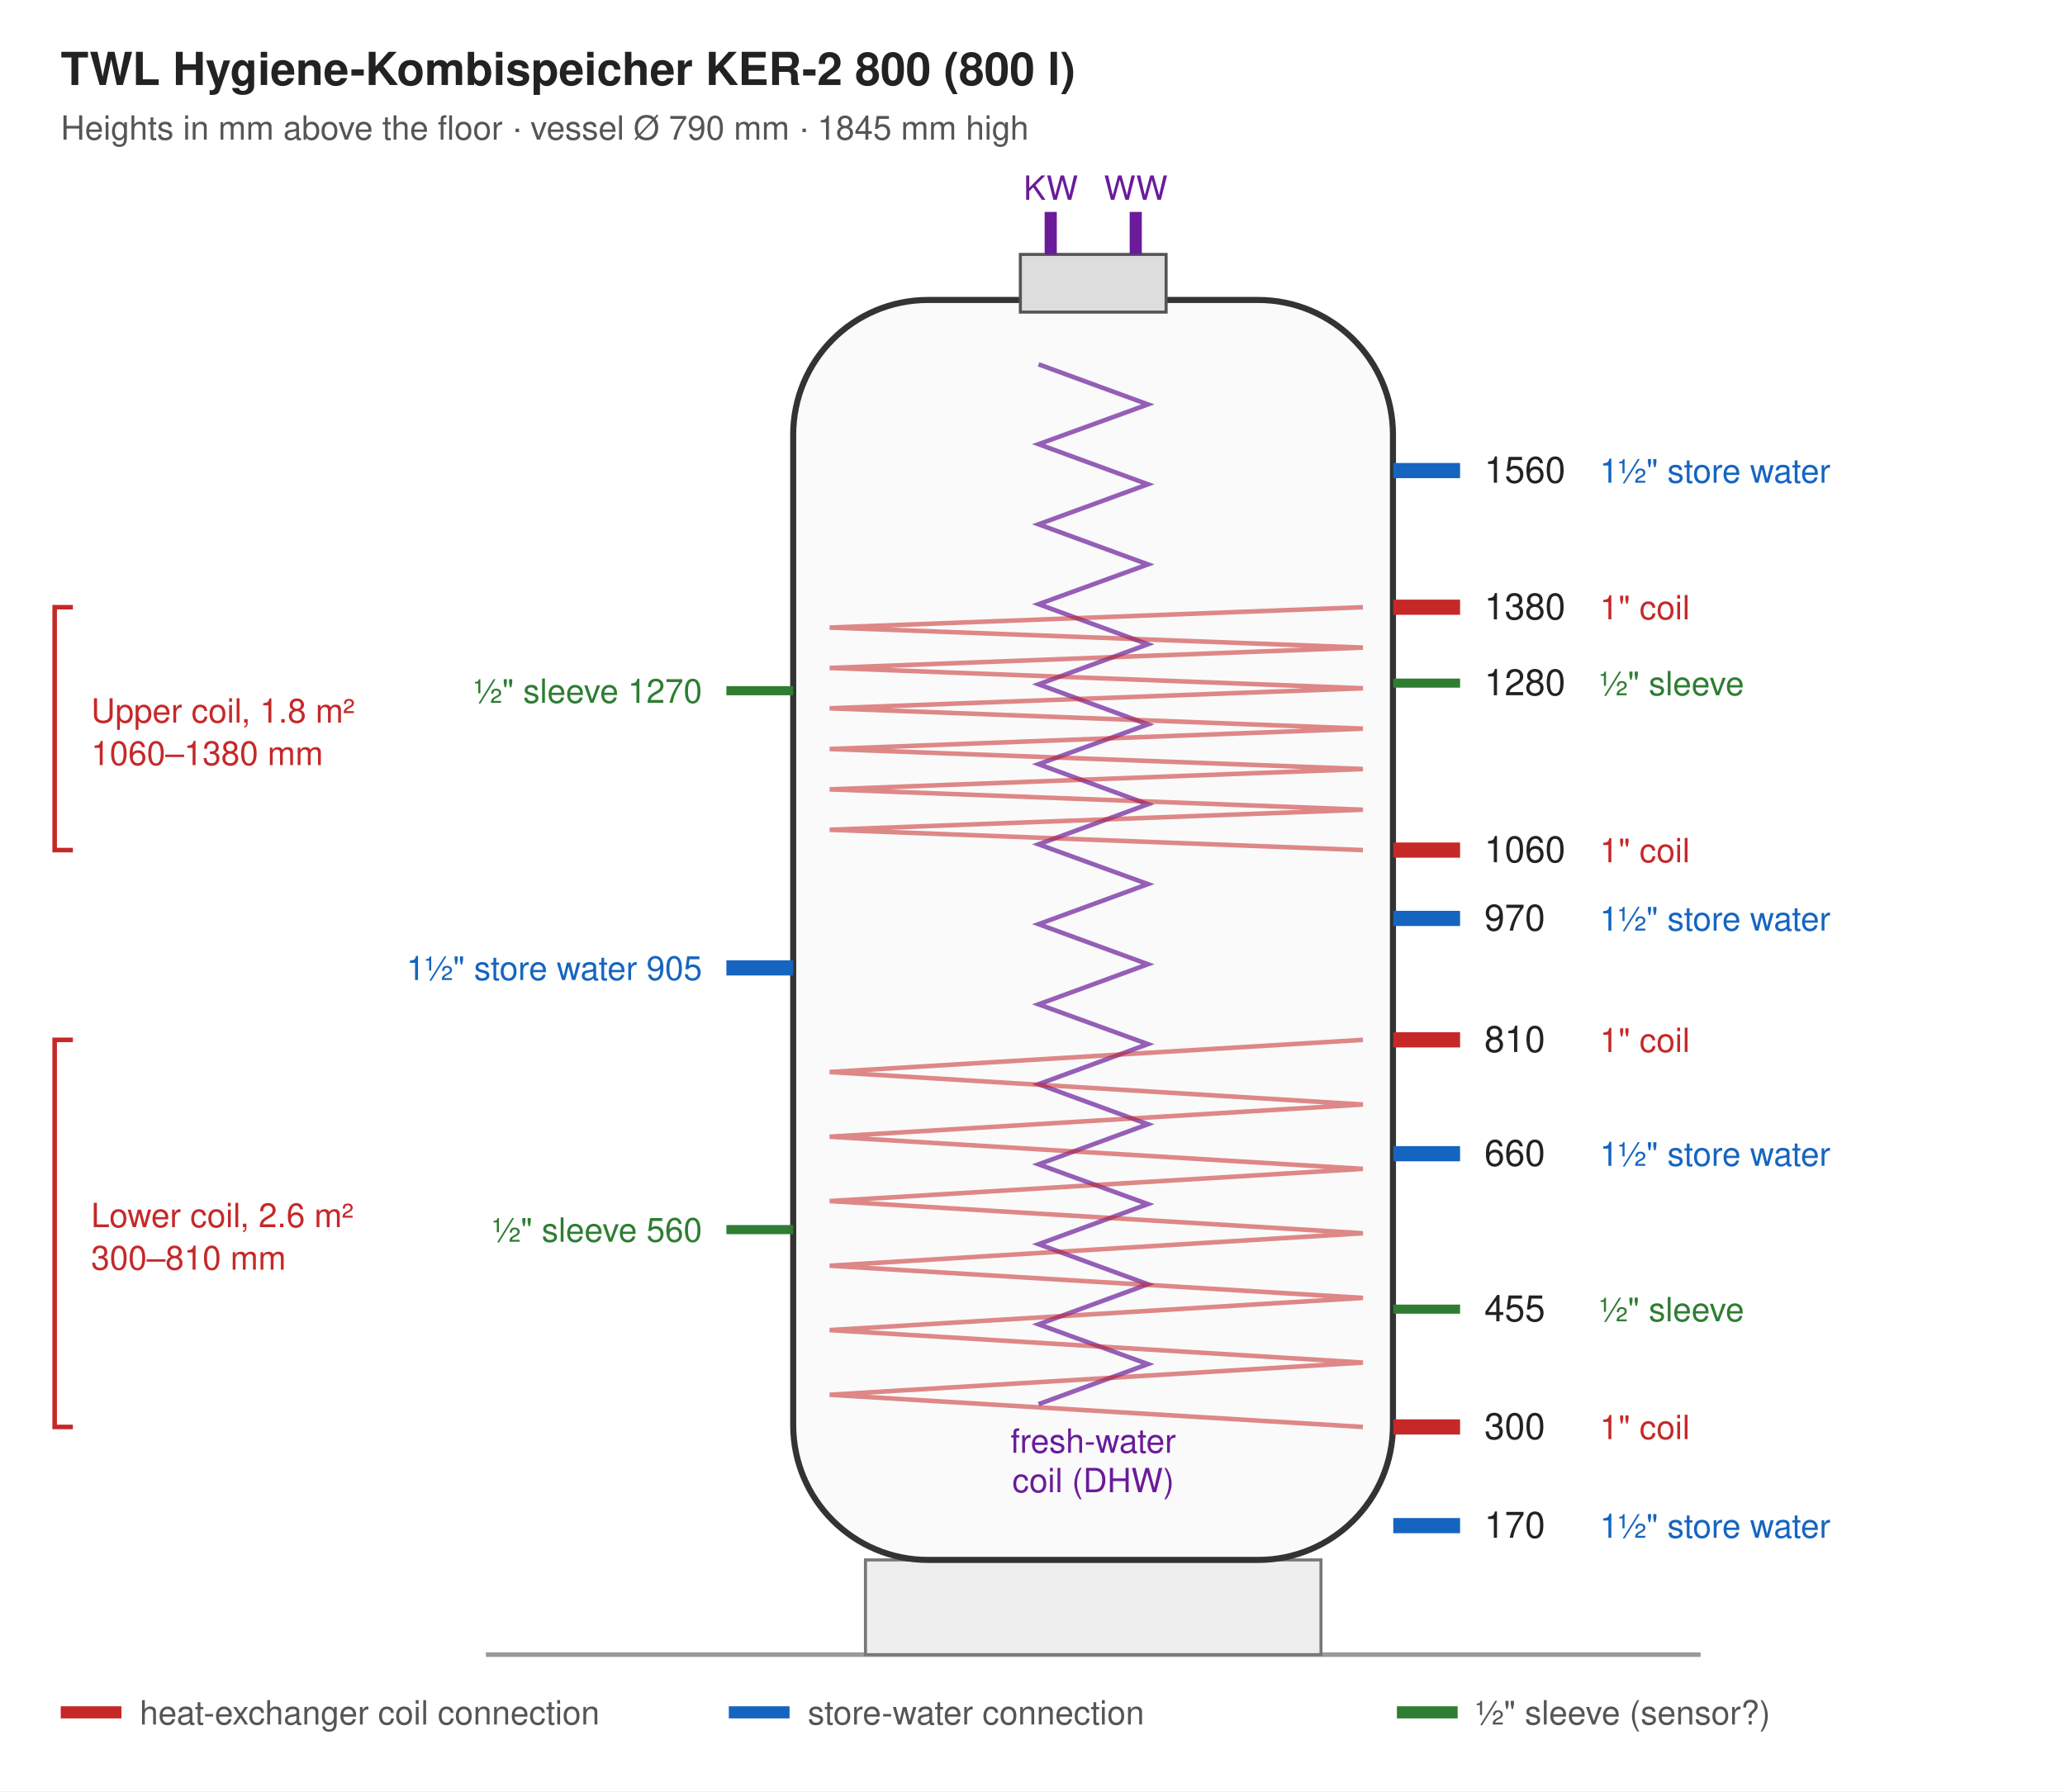
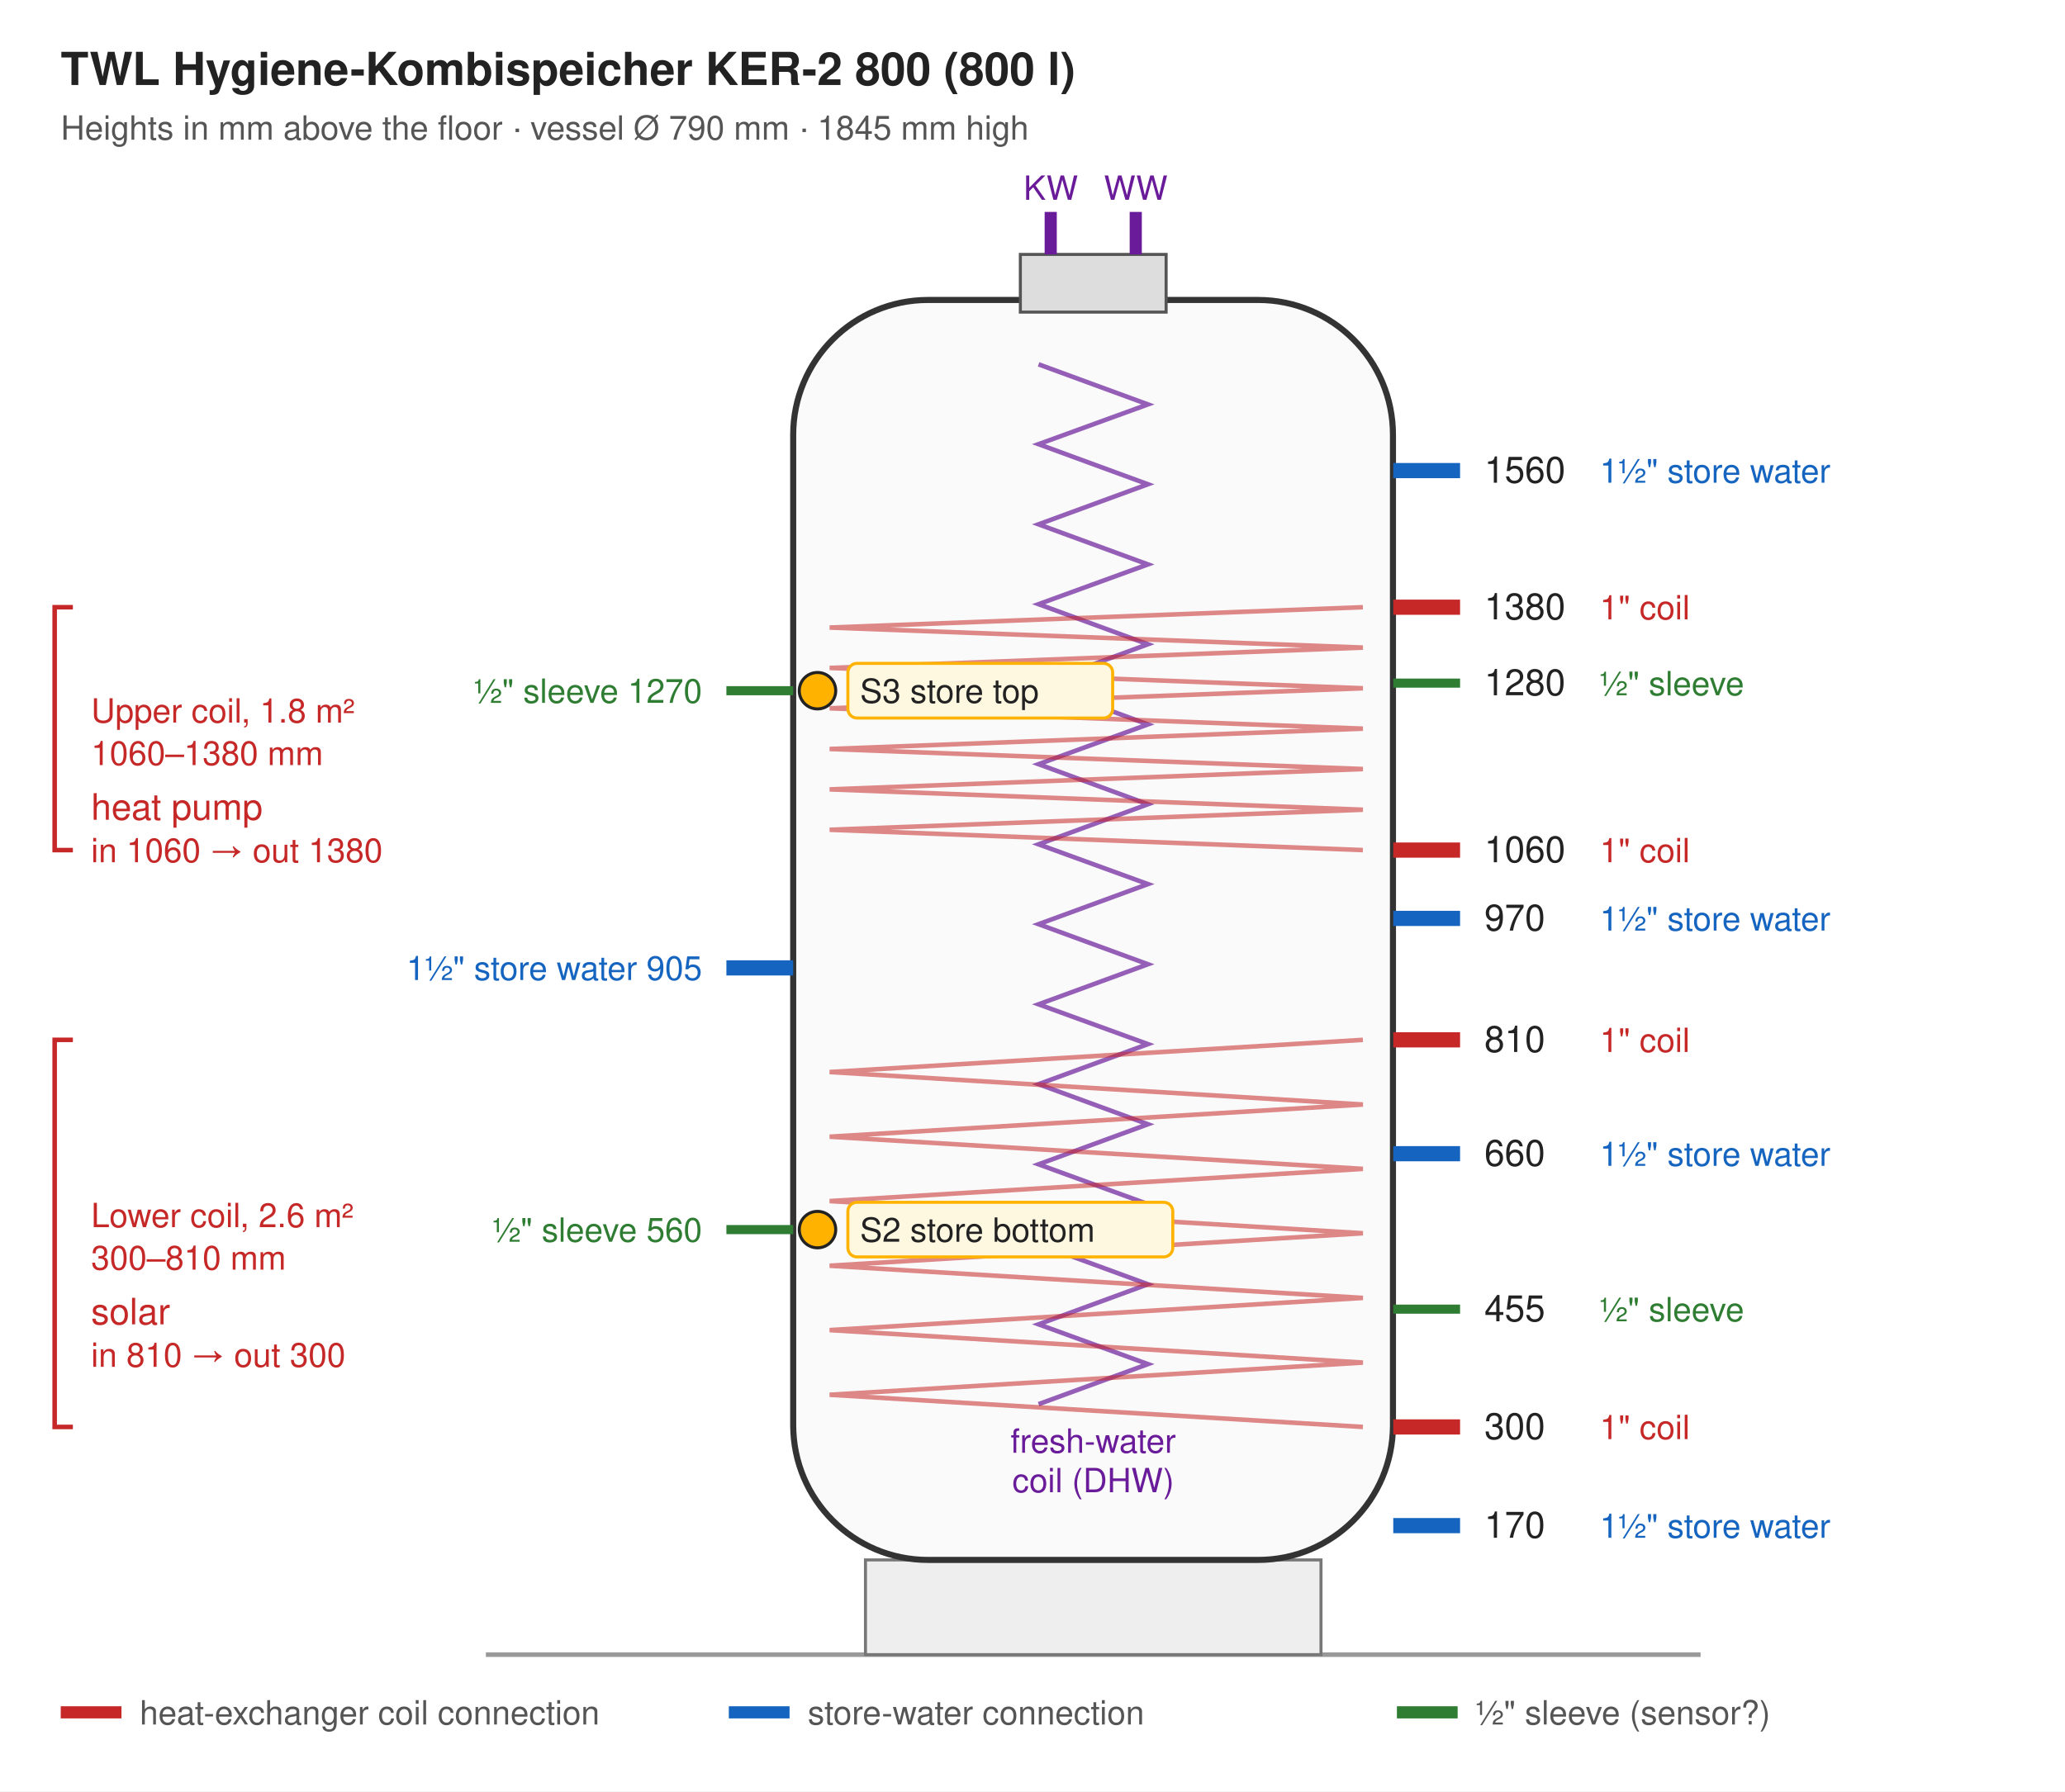
<svg xmlns="http://www.w3.org/2000/svg" width="680" height="590" viewBox="0 0 680 590" font-family="Helvetica, Arial, sans-serif">
  <style>.t{font-size:12px;fill:#222}.s{font-size:11px;fill:#555}.h{font-size:15px;font-weight:bold;fill:#222}</style>
  <rect width="680" height="590" fill="white" />
  <text x="20.0" y="28.0" class="h" text-anchor="start">TWL Hygiene-Kombispeicher KER-2 800 (800 l)</text>
  <text x="20.0" y="46.0" class="s" text-anchor="start">Heights in mm above the floor · vessel Ø 790 mm · 1845 mm high</text>
  <path d="M160 545 H560" stroke="#999" stroke-width="1.5" />
  <rect x="285.0" y="513.8" width="150.0" height="31.2" fill="#eee" stroke="#777" />
  <rect x="261.2" y="98.8" width="197.5" height="415.0" rx="44.4" fill="#fafafa" stroke="#333" stroke-width="2" />
  <rect x="336" y="83.8" width="48" height="19.0" fill="#ddd" stroke="#555" />
  <path d="M346 83.8 V69.8" stroke="#6a1b9a" stroke-width="4" />
  <text x="346.0" y="65.8" class="s" text-anchor="middle" style="fill:#6a1b9a">KW</text>
  <path d="M374 83.8 V69.8" stroke="#6a1b9a" stroke-width="4" />
  <text x="374.0" y="65.8" class="s" text-anchor="middle" style="fill:#6a1b9a">WW</text>
  <path d="M342 120.0 L378 133.2 L342 146.3 L378 159.5 L342 172.7 L378 185.9 L342 199.0 L378 212.2 L342 225.4 L378 238.6 L342 251.7 L378 264.9 L342 278.1 L378 291.2 L342 304.4 L378 317.6 L342 330.8 L378 343.9 L342 357.1 L378 370.3 L342 383.5 L378 396.6 L342 409.8 L378 423.0 L342 436.2 L378 449.3 L342 462.5" fill="none" stroke="#6a1b9a" stroke-width="1.5" opacity="0.7" />
  <path d="M448.8 200.0 L273.2 206.7 L448.8 213.3 L273.2 220.0 L448.8 226.7 L273.2 233.3 L448.8 240.0 L273.2 246.7 L448.8 253.3 L273.2 260.0 L448.8 266.7 L273.2 273.3 L448.8 280.0" fill="none" stroke="#c62828" stroke-width="1.5" opacity="0.55" />
  <path d="M24 200.0 H18 V280.0 H24" fill="none" stroke="#c62828" stroke-width="1.5" />
  <text x="30.0" y="238.0" class="s" text-anchor="start" style="fill:#c62828">Upper coil, 1.8 m²</text>
  <text x="30.0" y="252.0" class="s" text-anchor="start" style="fill:#c62828">1060–1380 mm</text>
+   <text x="30.0" y="270.0" class="t" text-anchor="start" style="fill:#c62828">heat pump</text>
+   <text x="30.0" y="284.0" class="s" text-anchor="start" style="fill:#c62828">in 1060 → out 1380</text>
  <path d="M448.8 342.5 L273.2 353.1 L448.8 363.8 L273.2 374.4 L448.8 385.0 L273.2 395.6 L448.8 406.2 L273.2 416.9 L448.8 427.5 L273.2 438.1 L448.8 448.8 L273.2 459.4 L448.8 470.0" fill="none" stroke="#c62828" stroke-width="1.5" opacity="0.55" />
  <path d="M24 342.5 H18 V470.0 H24" fill="none" stroke="#c62828" stroke-width="1.5" />
  <text x="30.0" y="404.2" class="s" text-anchor="start" style="fill:#c62828">Lower coil, 2.6 m²</text>
  <text x="30.0" y="418.2" class="s" text-anchor="start" style="fill:#c62828">300–810 mm</text>
+   <text x="30.0" y="436.2" class="t" text-anchor="start" style="fill:#c62828">solar</text>
+   <text x="30.0" y="450.2" class="s" text-anchor="start" style="fill:#c62828">in 810 → out 300</text>
  <path d="M458.8 155.0 H480.8" stroke="#1565c0" stroke-width="5" />
  <text x="488.8" y="159.0" class="t" text-anchor="start">1560</text>
  <text x="526.8" y="159.0" class="s" text-anchor="start" style="fill:#1565c0">1½" store water</text>
  <path d="M458.8 200.0 H480.8" stroke="#c62828" stroke-width="5" />
  <text x="488.8" y="204.0" class="t" text-anchor="start">1380</text>
  <text x="526.8" y="204.0" class="s" text-anchor="start" style="fill:#c62828">1" coil</text>
  <path d="M458.8 225.0 H480.8" stroke="#2e7d32" stroke-width="3" />
  <text x="488.8" y="229.0" class="t" text-anchor="start">1280</text>
  <text x="526.8" y="229.0" class="s" text-anchor="start" style="fill:#2e7d32">½" sleeve</text>
  <path d="M458.8 280.0 H480.8" stroke="#c62828" stroke-width="5" />
  <text x="488.8" y="284.0" class="t" text-anchor="start">1060</text>
  <text x="526.8" y="284.0" class="s" text-anchor="start" style="fill:#c62828">1" coil</text>
  <path d="M458.8 302.5 H480.8" stroke="#1565c0" stroke-width="5" />
  <text x="488.8" y="306.5" class="t" text-anchor="start">970</text>
  <text x="526.8" y="306.5" class="s" text-anchor="start" style="fill:#1565c0">1½" store water</text>
  <path d="M458.8 342.5 H480.8" stroke="#c62828" stroke-width="5" />
  <text x="488.8" y="346.5" class="t" text-anchor="start">810</text>
  <text x="526.8" y="346.5" class="s" text-anchor="start" style="fill:#c62828">1" coil</text>
  <path d="M458.8 380.0 H480.8" stroke="#1565c0" stroke-width="5" />
  <text x="488.8" y="384.0" class="t" text-anchor="start">660</text>
  <text x="526.8" y="384.0" class="s" text-anchor="start" style="fill:#1565c0">1½" store water</text>
  <path d="M458.8 431.2 H480.8" stroke="#2e7d32" stroke-width="3" />
  <text x="488.8" y="435.2" class="t" text-anchor="start">455</text>
  <text x="526.8" y="435.2" class="s" text-anchor="start" style="fill:#2e7d32">½" sleeve</text>
  <path d="M458.8 470.0 H480.8" stroke="#c62828" stroke-width="5" />
  <text x="488.8" y="474.0" class="t" text-anchor="start">300</text>
  <text x="526.8" y="474.0" class="s" text-anchor="start" style="fill:#c62828">1" coil</text>
  <path d="M458.8 502.5 H480.8" stroke="#1565c0" stroke-width="5" />
  <text x="488.8" y="506.5" class="t" text-anchor="start">170</text>
  <text x="526.8" y="506.5" class="s" text-anchor="start" style="fill:#1565c0">1½" store water</text>
  <path d="M261.2 227.5 H239.2" stroke="#2e7d32" stroke-width="3" />
  <text x="231.2" y="231.5" class="s" text-anchor="end" style="fill:#2e7d32">½" sleeve 1270</text>
  <path d="M261.2 318.8 H239.2" stroke="#1565c0" stroke-width="5" />
  <text x="231.2" y="322.8" class="s" text-anchor="end" style="fill:#1565c0">1½" store water 905</text>
  <path d="M261.2 405.0 H239.2" stroke="#2e7d32" stroke-width="3" />
  <text x="231.2" y="409.0" class="s" text-anchor="end" style="fill:#2e7d32">½" sleeve 560</text>
  <text x="360.0" y="478.5" class="s" text-anchor="middle" style="fill:#6a1b9a">fresh-water</text>
  <text x="360.0" y="491.5" class="s" text-anchor="middle" style="fill:#6a1b9a">coil (DHW)</text>
+   <circle cx="269.2" cy="227.5" r="6" fill="#ffb300" stroke="#222" />
+   <rect x="279.2" y="218.5" width="87.2" height="18" rx="3" fill="#fff8e1" stroke="#ffb300" />
+   <text x="283.2" y="231.5" class="s" text-anchor="start" style="fill:#222">S3 store top</text>
+   <circle cx="269.2" cy="405.0" r="6" fill="#ffb300" stroke="#222" />
+   <rect x="279.2" y="396.0" width="107.0" height="18" rx="3" fill="#fff8e1" stroke="#ffb300" />
+   <text x="283.2" y="409.0" class="s" text-anchor="start" style="fill:#222">S2 store bottom</text>
  <path d="M20 564 H40" stroke="#c62828" stroke-width="4" />
  <text x="46.0" y="568.0" class="s" text-anchor="start">heat-exchanger coil connection</text>
  <path d="M240 564 H260" stroke="#1565c0" stroke-width="4" />
  <text x="266.0" y="568.0" class="s" text-anchor="start">store-water connection</text>
  <path d="M460 564 H480" stroke="#2e7d32" stroke-width="4" />
  <text x="486.0" y="568.0" class="s" text-anchor="start">½" sleeve (sensor?)</text>
</svg>
